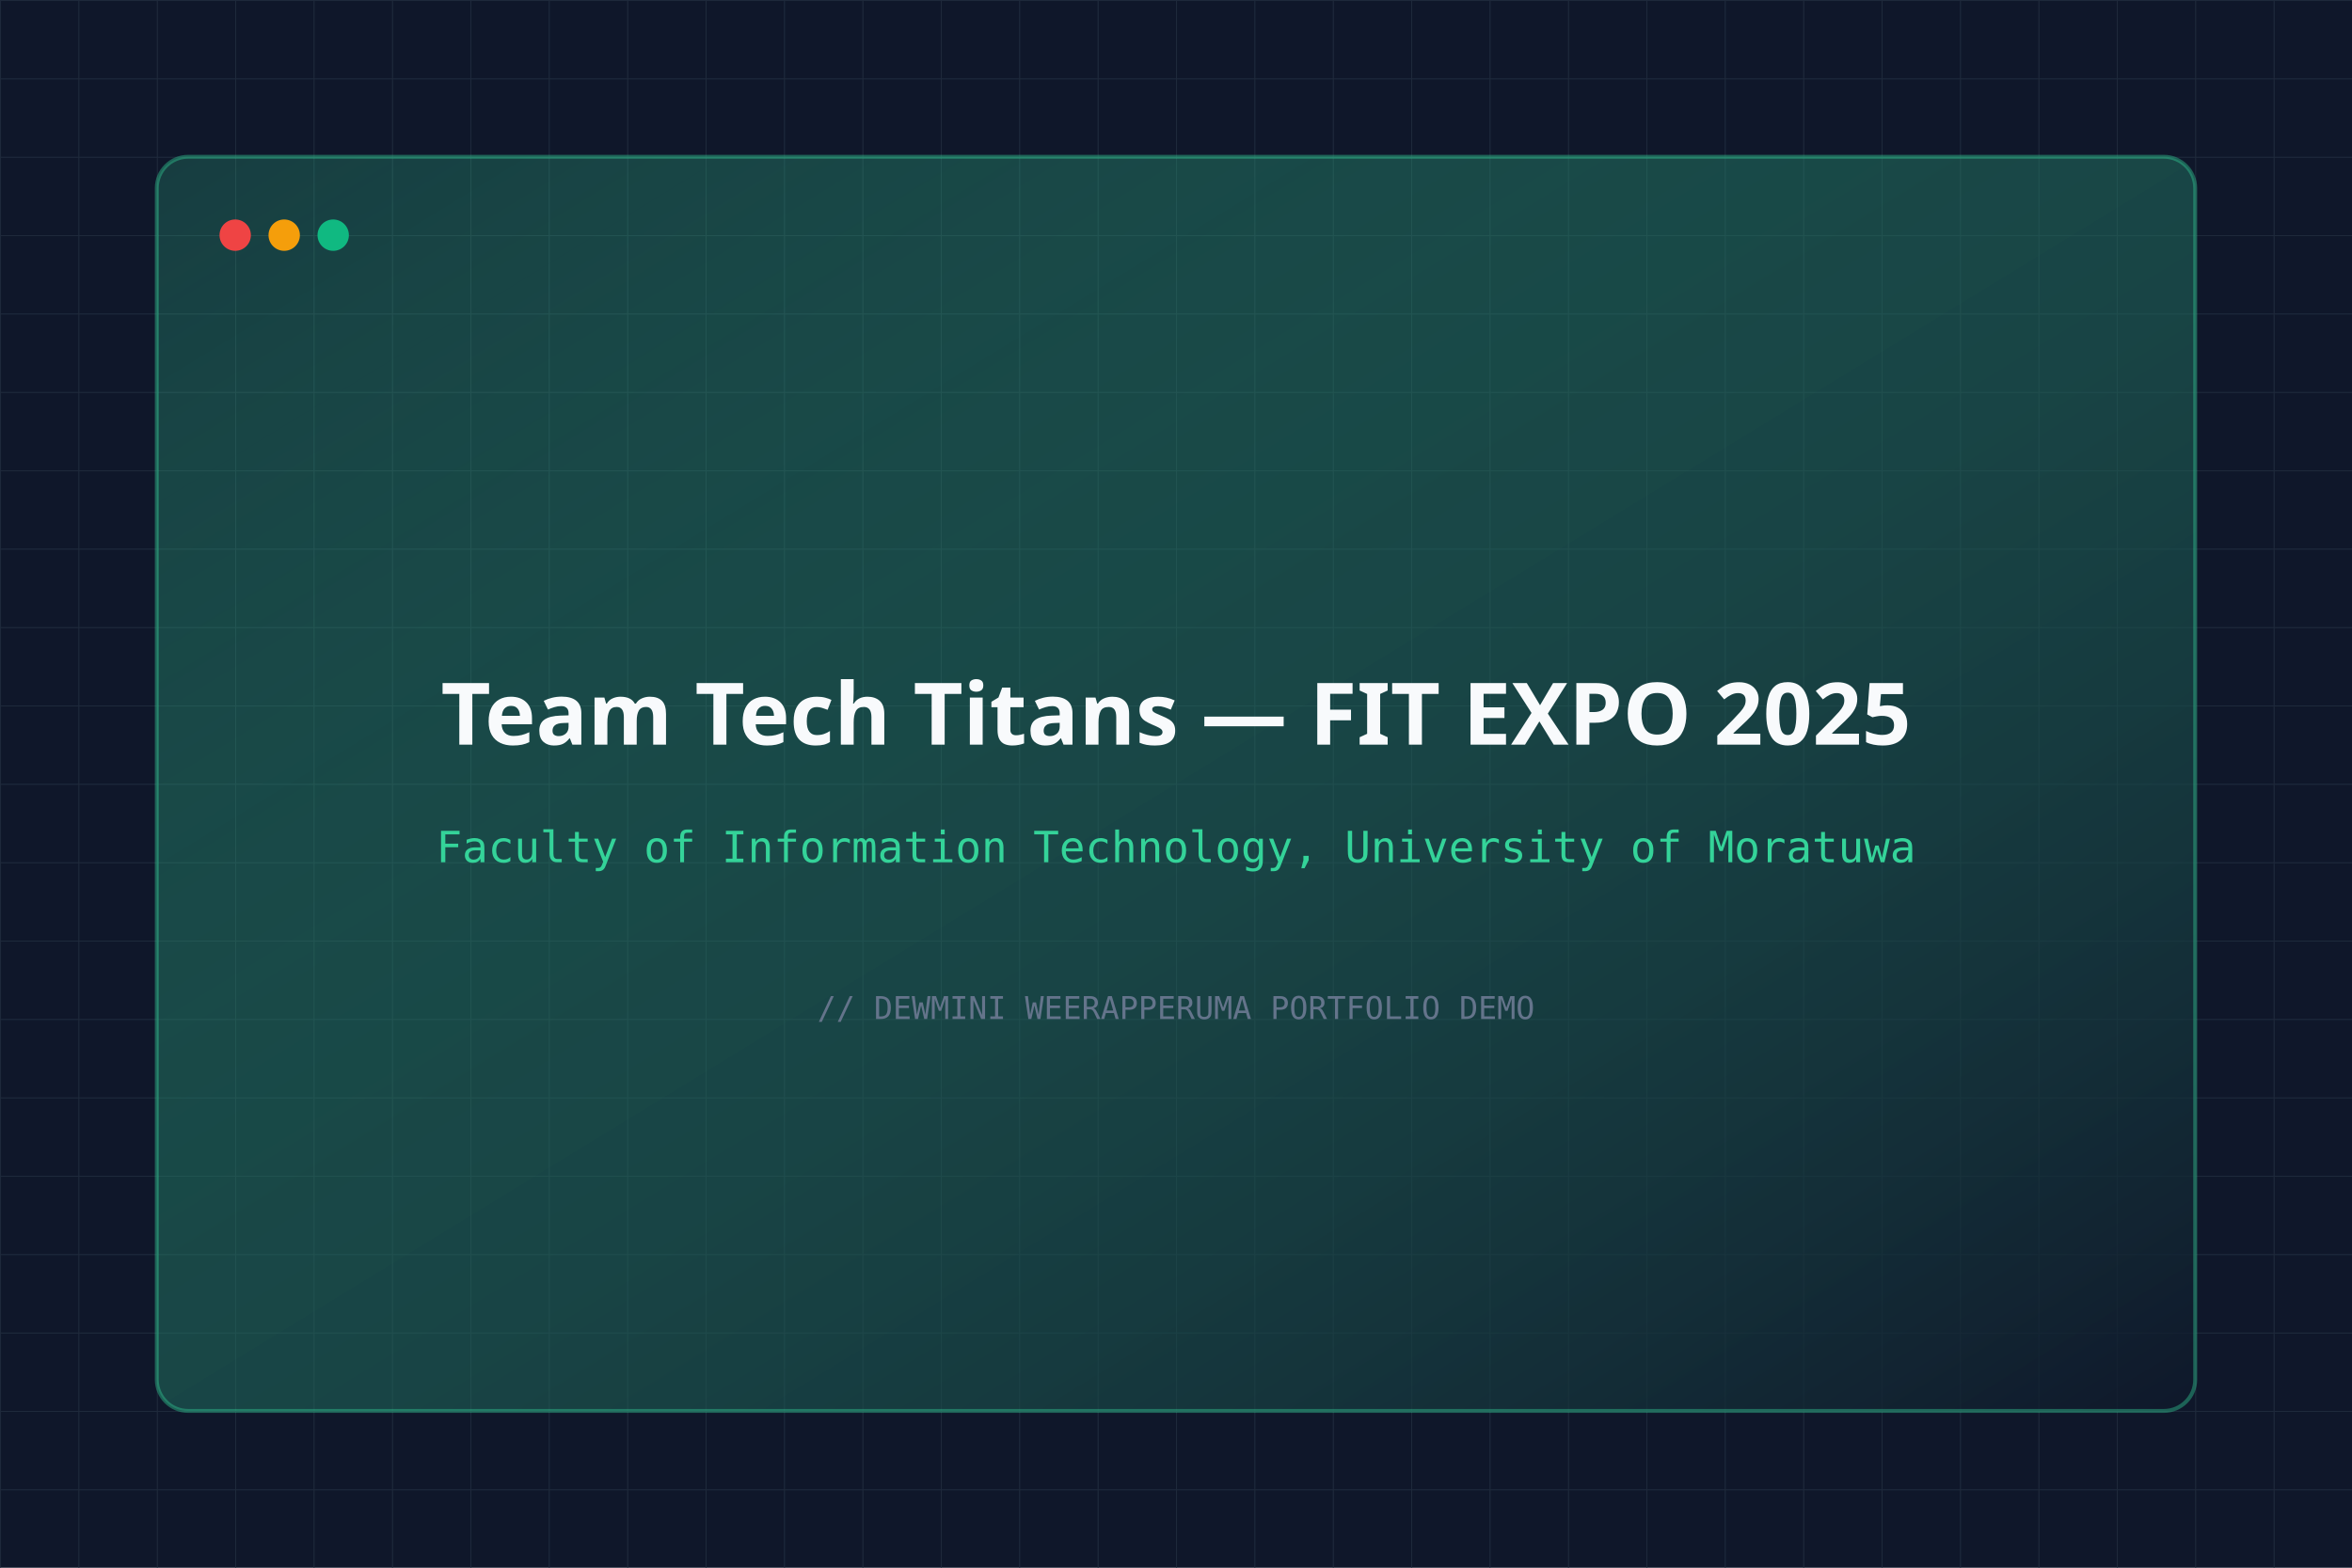
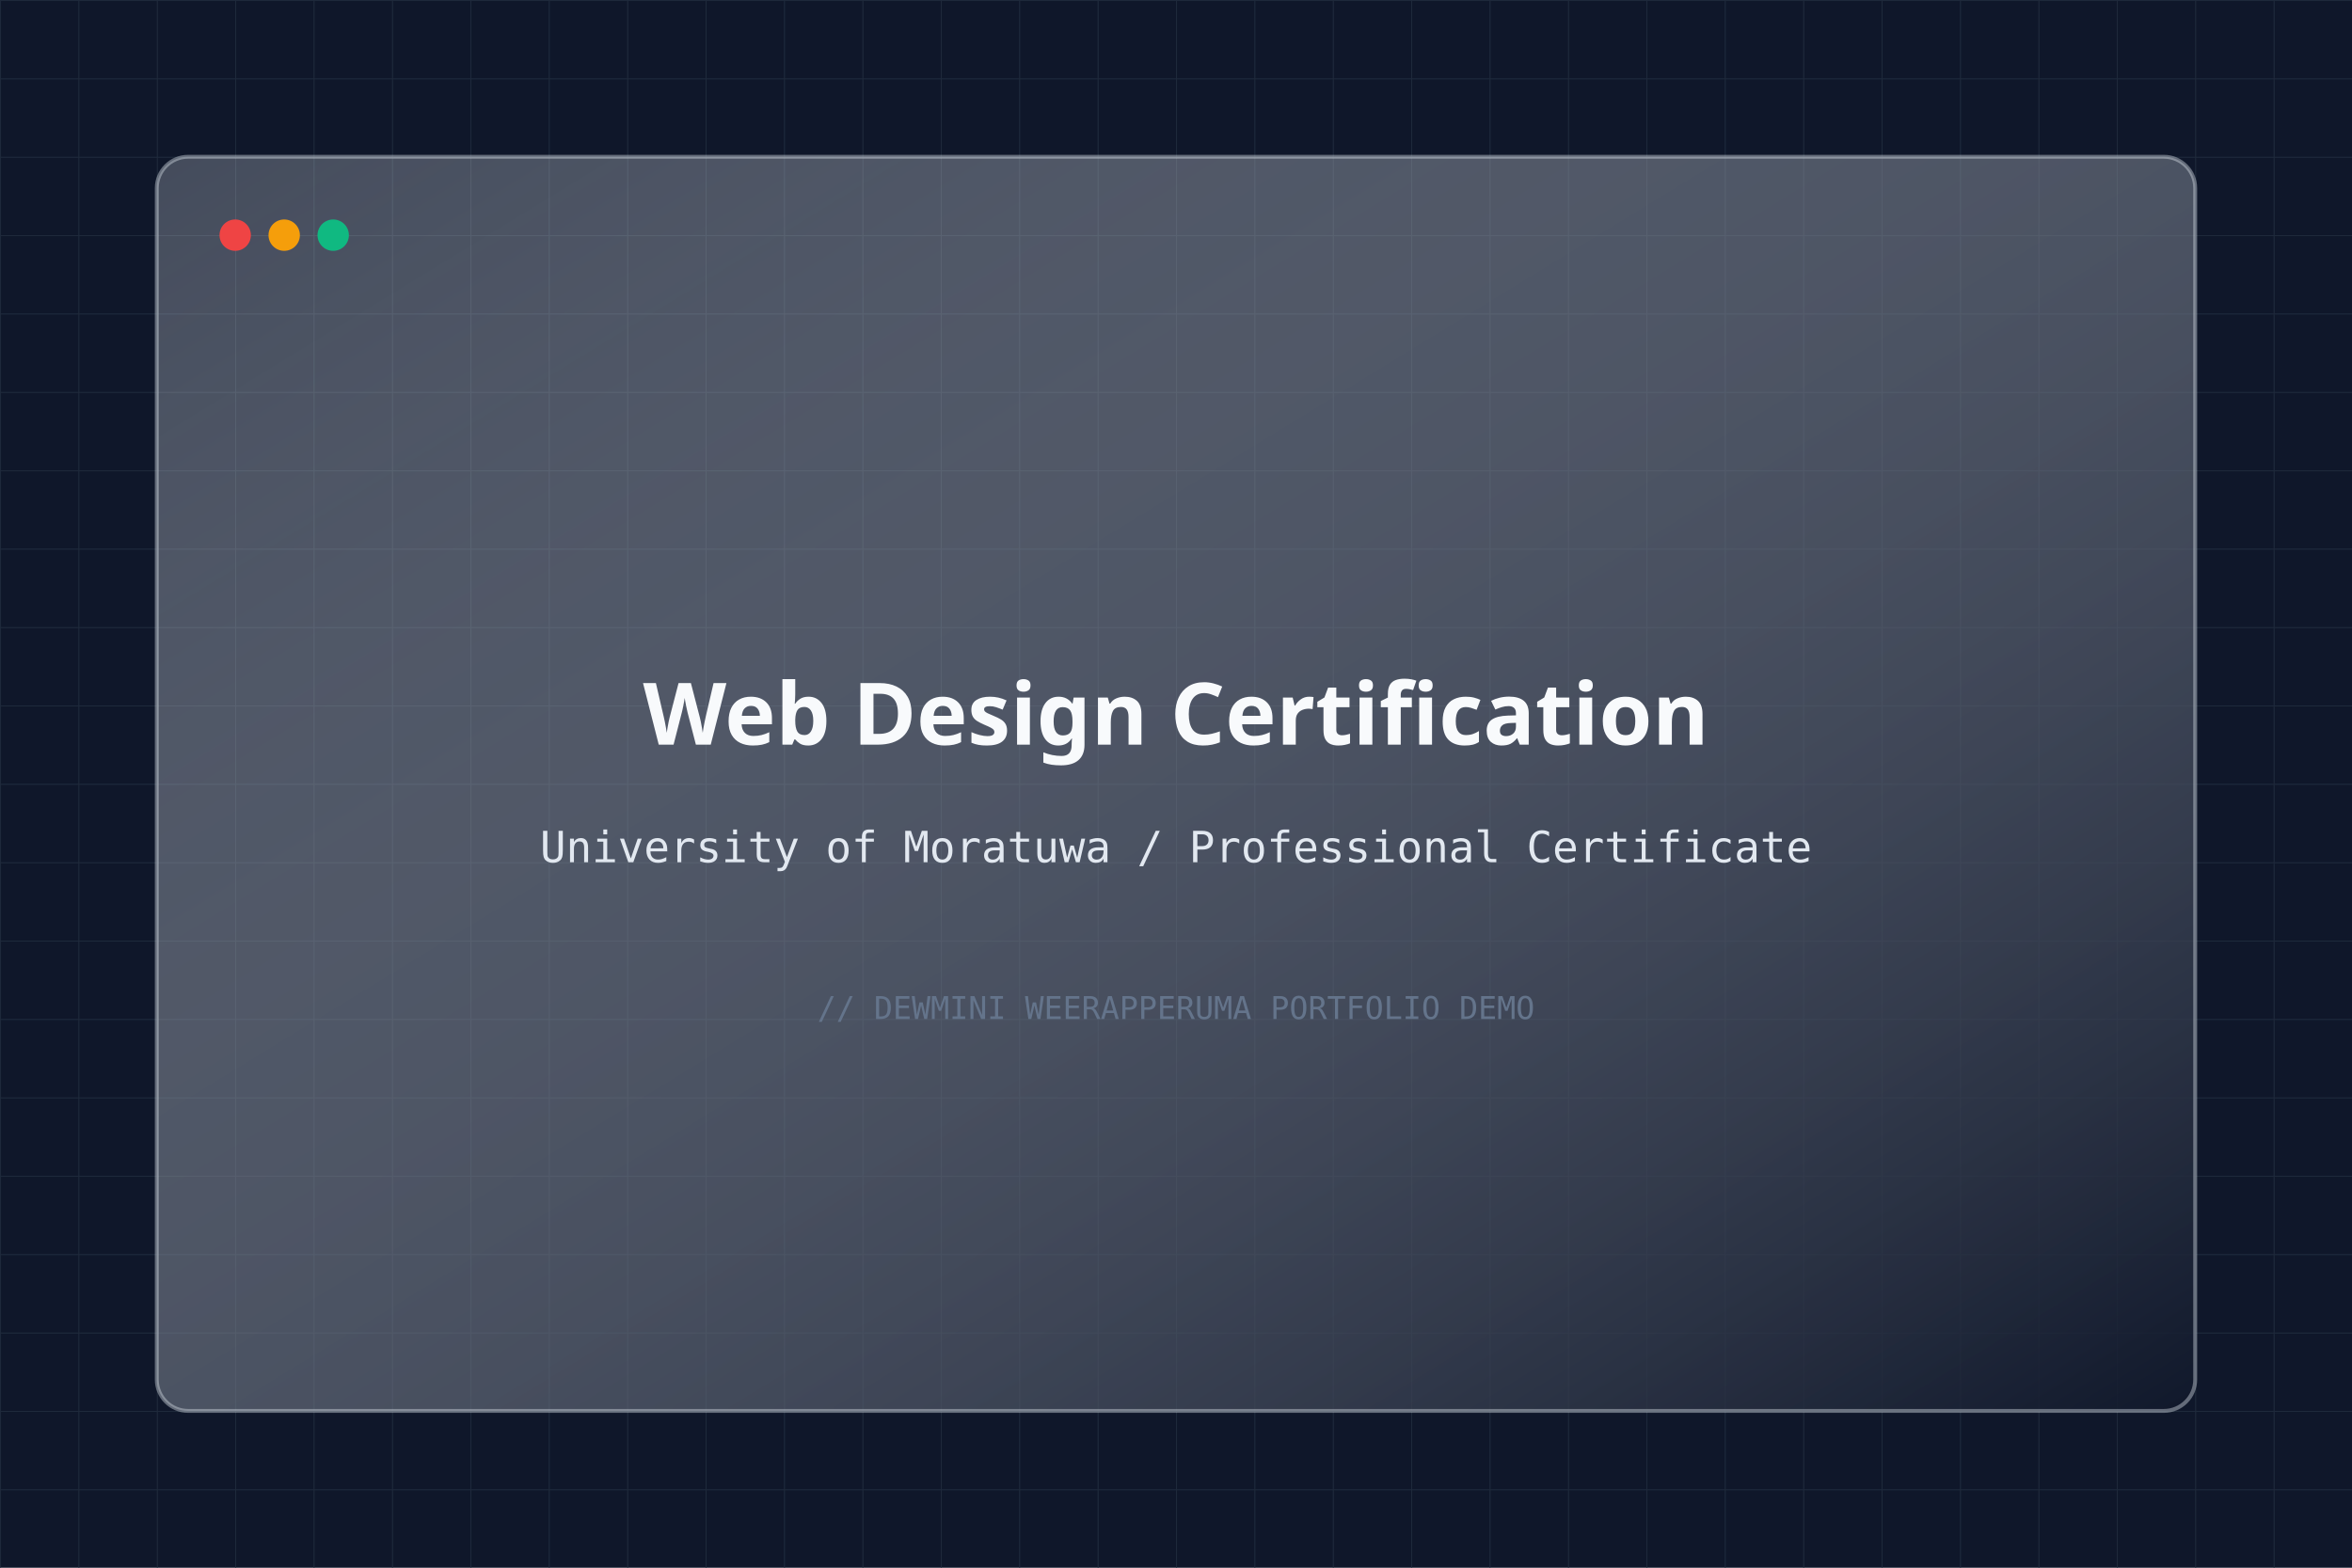
<svg xmlns="http://www.w3.org/2000/svg" width="1200" height="800" viewBox="0 0 1200 800">
  <rect width="1200" height="800" fill="#0f172a" />
  <defs>
    <pattern id="grid" width="40" height="40" patternUnits="userSpaceOnUse">
      <path d="M 40 0 L 0 0 0 40" fill="none" stroke="#1e293b" stroke-width="1" />
    </pattern>
    <linearGradient id="grad" x1="0%" y1="0%" x2="100%" y2="100%">
-       <stop offset="0%" stop-color="#34d399" stop-opacity="0.2" />
-       <stop offset="100%" stop-color="#0f172a" stop-opacity="0.8" />
+       <stop offset="0%" stop-color="#e2e8f0" stop-opacity="0.25" />
+       <stop offset="100%" stop-color="#0f172a" stop-opacity="0.9" />
    </linearGradient>
  </defs>
  <rect width="1200" height="800" fill="url(#grid)" />
-   <rect x="80" y="80" width="1040" height="640" rx="16" fill="url(#grad)" stroke="#34d399" stroke-width="2" stroke-opacity="0.4" />
+   <rect x="80" y="80" width="1040" height="640" rx="16" fill="url(#grad)" stroke="#e2e8f0" stroke-width="2" stroke-opacity="0.4" />
  <circle cx="120" cy="120" r="8" fill="#ef4444" />
  <circle cx="145" cy="120" r="8" fill="#f59e0b" />
  <circle cx="170" cy="120" r="8" fill="#10b981" />
-   <text x="600" y="380" font-family="system-ui, sans-serif" font-size="44" font-weight="700" fill="#f8fafc" text-anchor="middle">Team Tech Titans — FIT EXPO 2025</text>
-   <text x="600" y="440" font-family="system-ui, monospace" font-size="22" font-weight="500" fill="#34d399" text-anchor="middle">Faculty of Information Technology, University of Moratuwa</text>
+   <text x="600" y="380" font-family="system-ui, sans-serif" font-size="44" font-weight="700" fill="#f8fafc" text-anchor="middle">Web Design Certification</text>
+   <text x="600" y="440" font-family="system-ui, monospace" font-size="22" font-weight="500" fill="#e2e8f0" text-anchor="middle">University of Moratuwa / Professional Certificate</text>
  <text x="600" y="520" font-family="system-ui, monospace" font-size="16" fill="#64748b" text-anchor="middle">// DEWMINI WEERAPPERUMA PORTFOLIO DEMO</text>
</svg>
